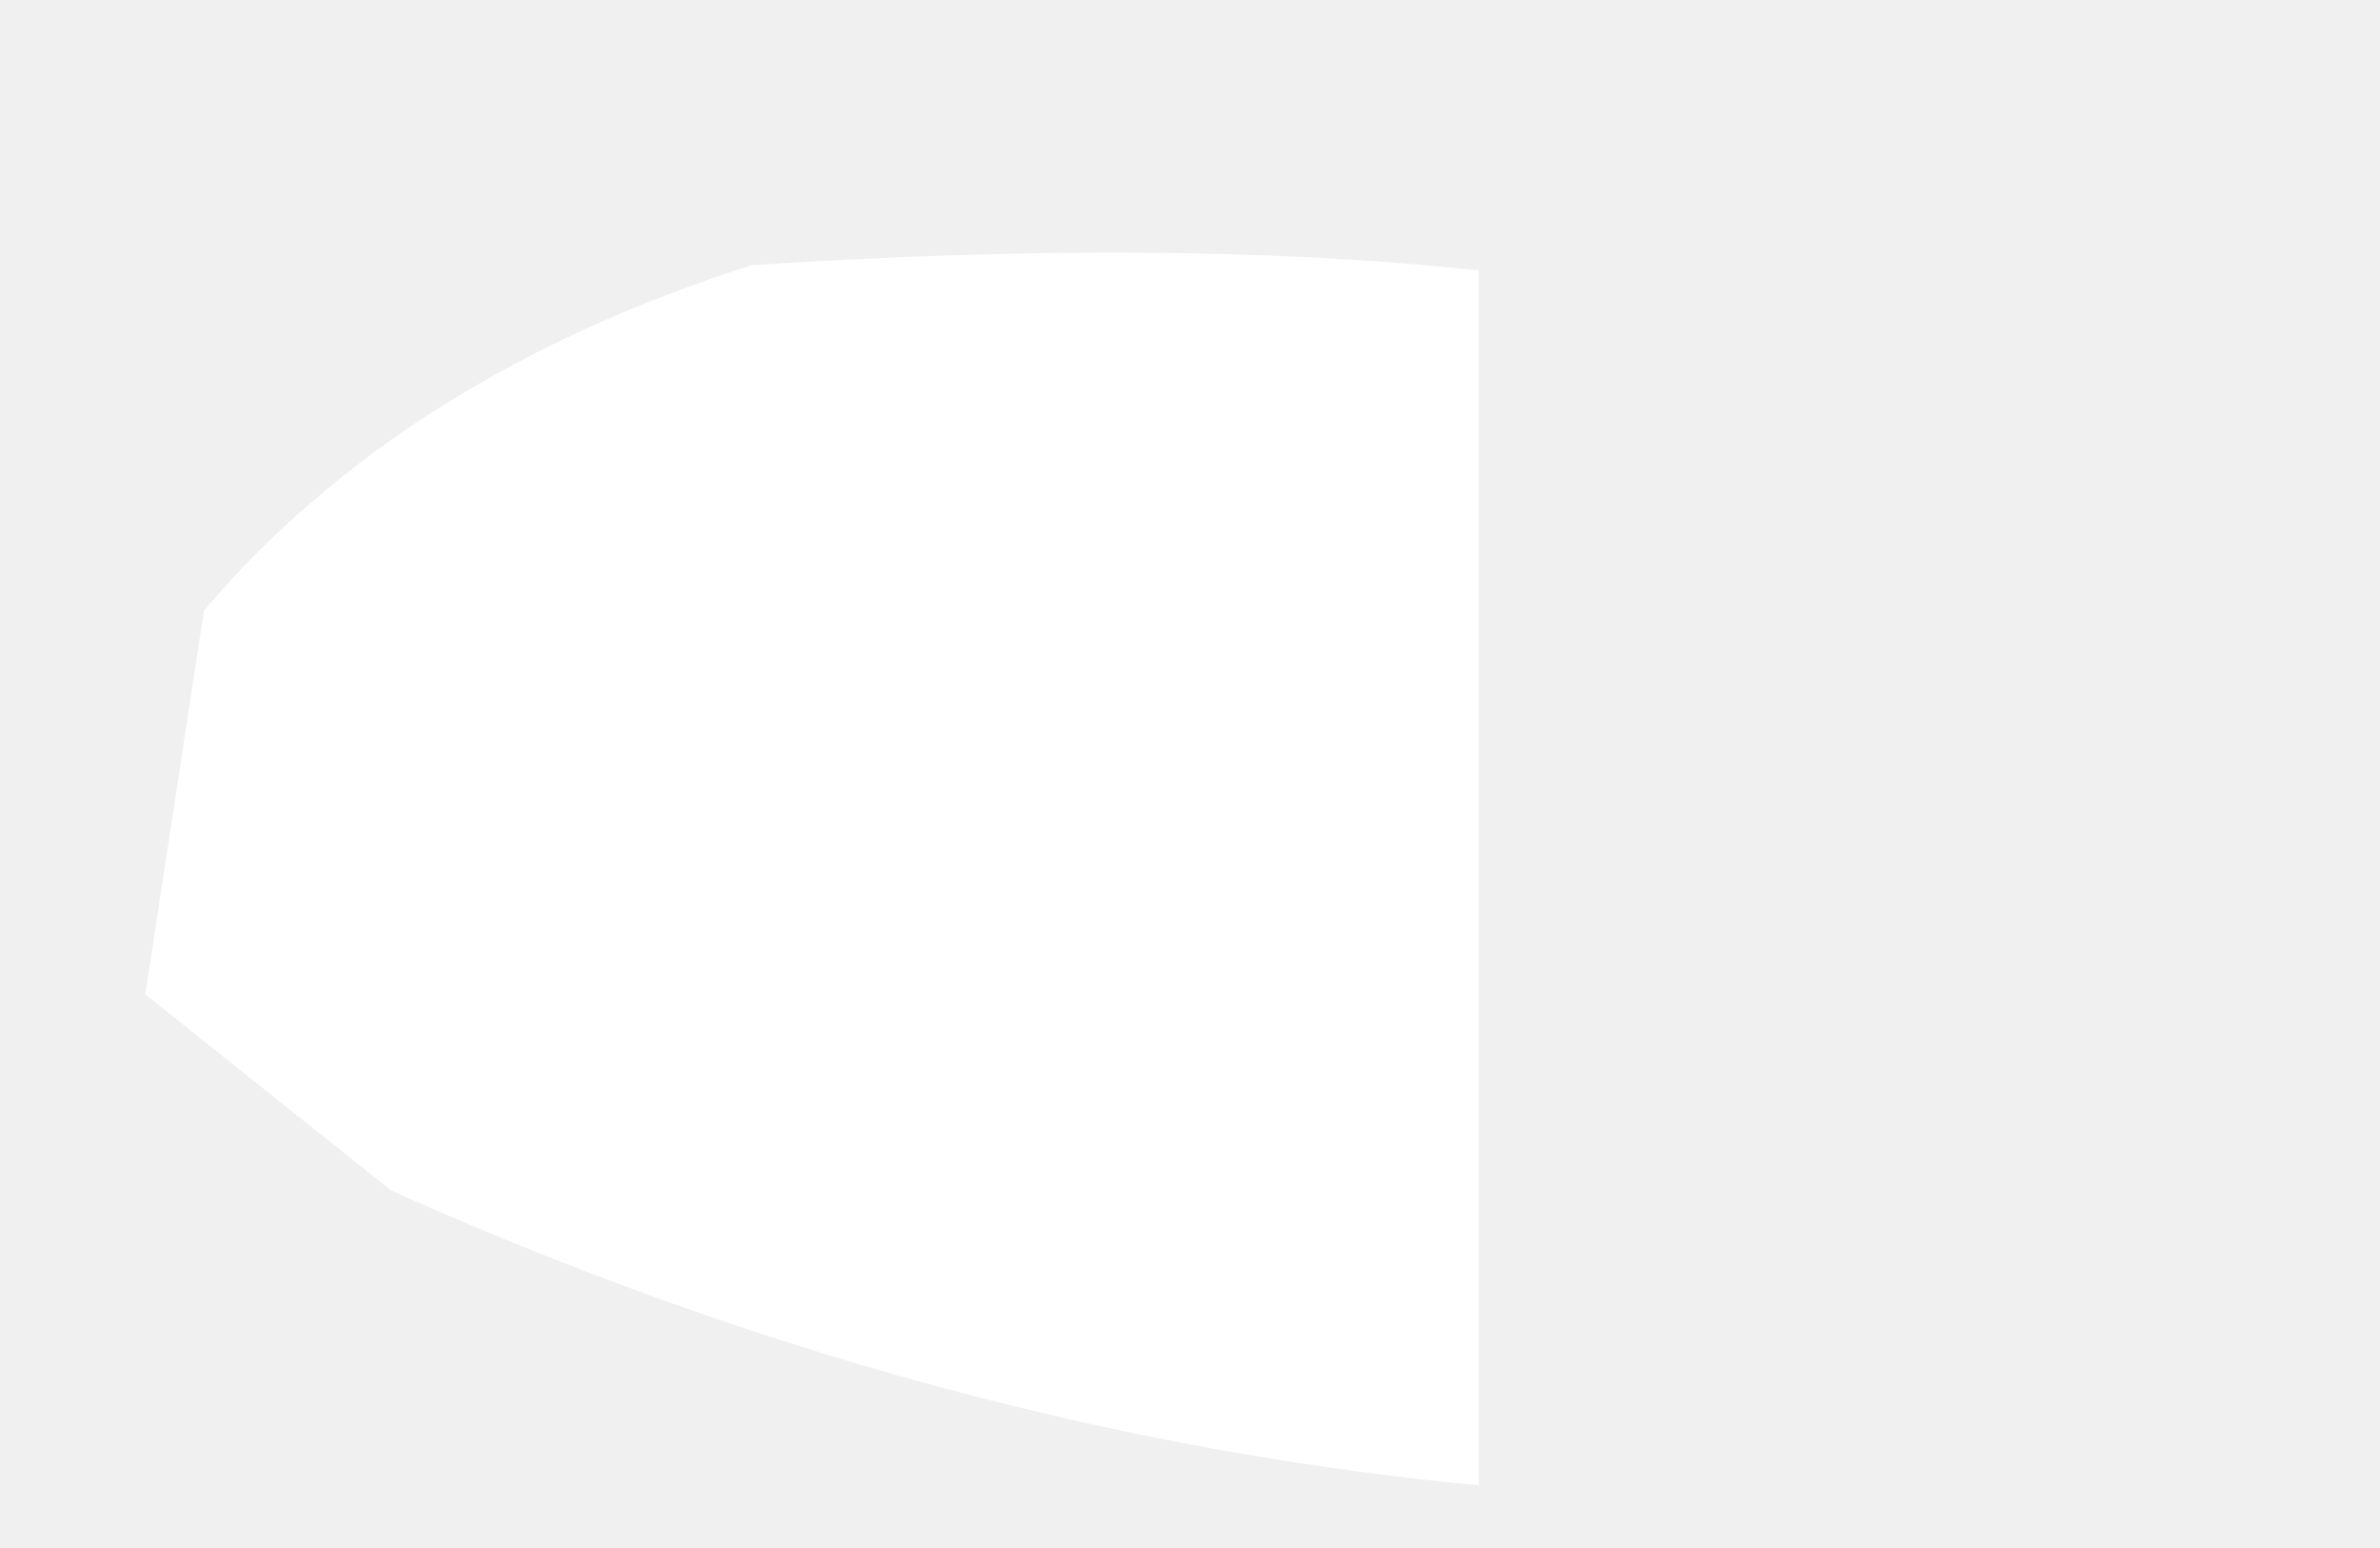
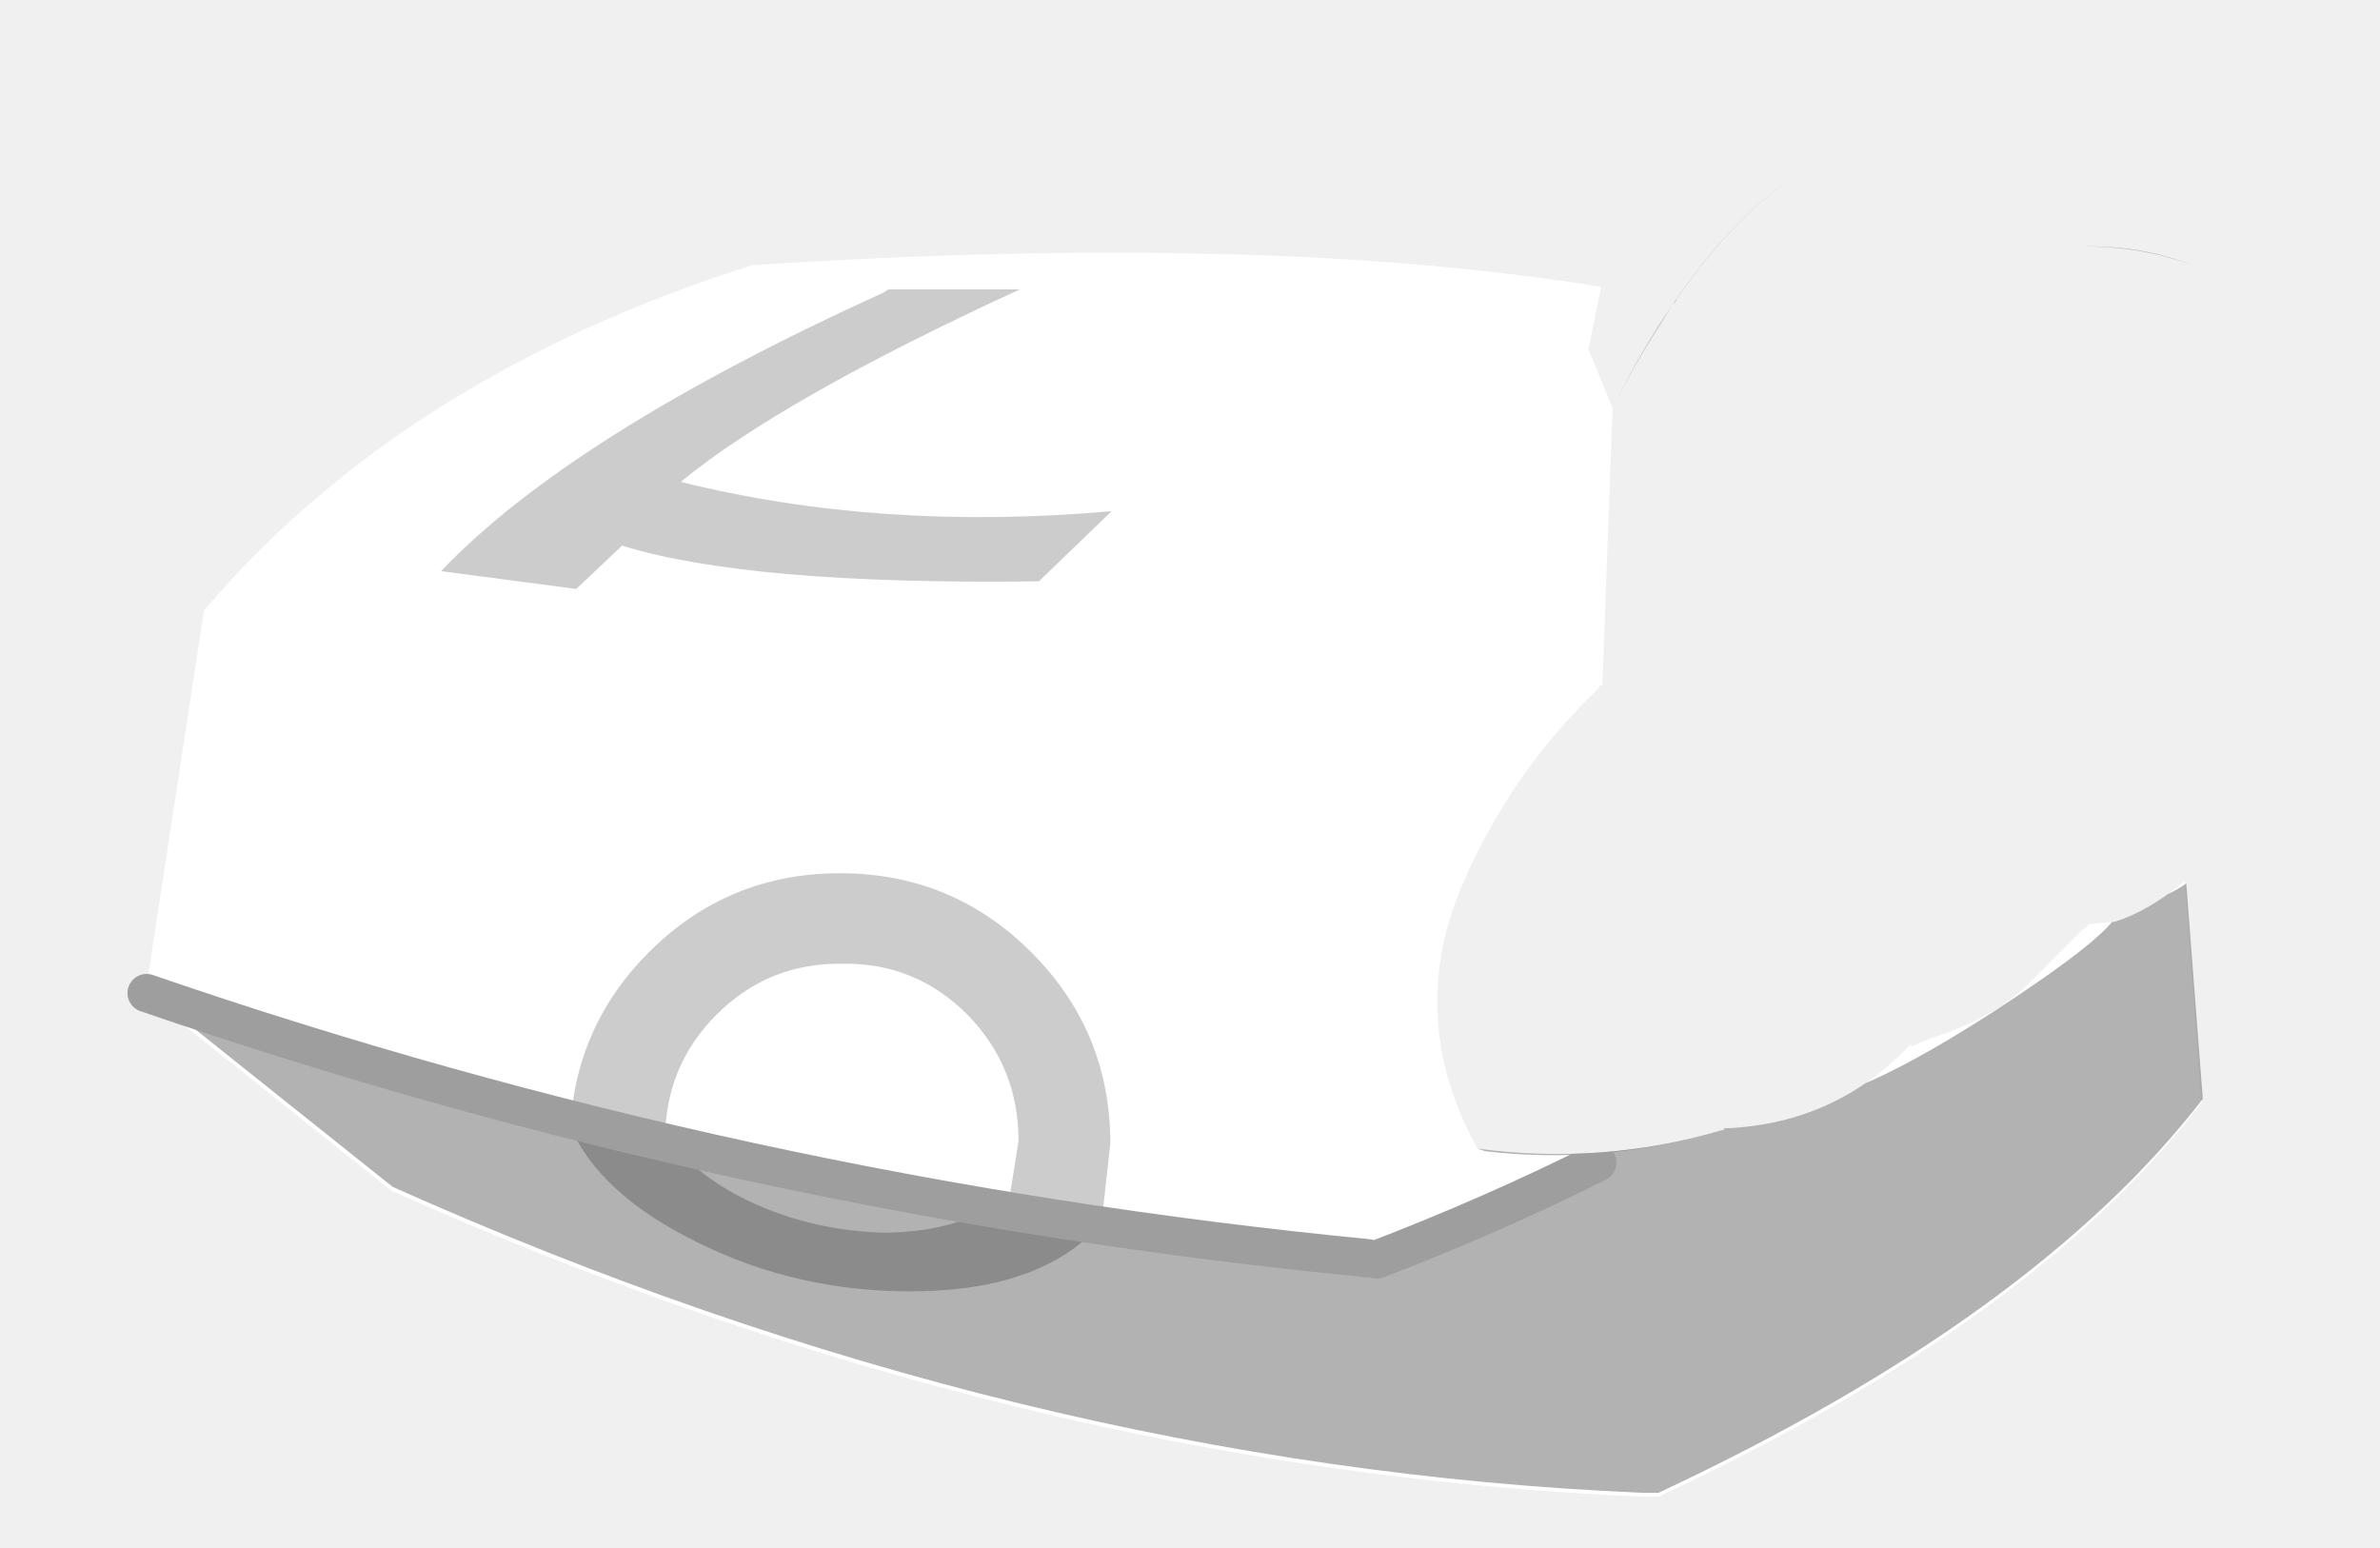
<svg xmlns="http://www.w3.org/2000/svg" width="647.849px" height="421.258px" viewBox="29 -11.6 93.35 60.7">
  <rect x="30" y="-10.600" width="91.35" height="58.7" fill="#000000" fill-opacity="0.001" />
  <g clip-path="url(#rest)">
    <g id="x2_sprite0" transform="matrix(1, 0, 0, 1, 34.7, -6.65)">
      <g id="x3_shape1" transform="matrix(1, 0, 0, 1, 0, 0)">
        <path d="M76.2 31.3 L76.05 31.2 75.9 31.6 76.15 31.4 76.2 31.35 76.2 31.3 M57.15 21.9 L57.0 22.0 57.0 22.05 57.1 22.05 57.15 21.9 M63.75 20.65 L63.55 20.8 63.8 20.75 63.75 20.65 M67.4 13.9 L67.35 13.7 67.3 13.75 67.4 13.9 M84.75 23.65 L82.2 26.6 82.1 26.5 82.05 26.8 81.55 28.15 80.0 29.6 80.65 38.3 Q74.1 46.85 59.35 53.75 L58.7 53.75 Q34.15 52.7 9.65 41.75 L0.0 34.05 2.3 19.0 Q4.45 16.45 7.05 14.3 9.55 12.2 12.5 10.45 17.5 7.45 23.8 5.45 43.85 4.15 57.1 6.3 L56.6 8.75 57.55 11.05 59.35 7.9 59.9 7.0 60.05 6.85 60.05 6.8 Q62.5 3.25 65.25 1.6 L65.5 1.5 65.55 1.45 Q67.1 0.6 68.55 0.25 L70.65 0.0 73.35 0.45 73.35 5.0 Q78.95 3.9 83.3 7.1 L83.35 7.2 Q84.5 9.65 85.1 12.95 L85.65 18.2 84.75 23.65 M61.95 39.35 L61.9 39.3 61.75 39.4 61.95 39.35 M62.0 39.25 L61.95 39.3 62.0 39.3 62.0 39.25" fill="#ffffff" fill-rule="evenodd" stroke="none" />
      </g>
    </g>
+     <g id="x4_shape2" transform="matrix(1, 0, 0, 1, 0, 0)">
+       <path d="M112.1 24.05 L112.1 23.85 112.35 23.85 Q113.6 23.85 114.75 23.05 L115.4 31.5 Q108.8 40.05 94.05 46.95 L93.4 46.95 Q68.9 45.9 44.4 34.95 L34.75 27.25 Q58.0 35.25 82.6 37.65 L82.85 37.85 82.95 37.7 83.0 37.75 83.0 37.7 Q90.45 34.8 96.75 31.15 L99.5 31.6 Q101.7 31.6 107.0 28.2 112.1 24.9 112.1 24.05 M110.15 22.1 L109.0 22.35 110.25 21.2 110.1 22.0 110.15 22.1" fill="#666666" fill-opacity="0.498" fill-rule="evenodd" stroke="none" />
+     </g>
+     <g id="x4_shape2" transform="matrix(1, 0, 0, 1, 0, 0)">
+       <path d="M117.8 0.4 L118.0 0.45 118.05 0.55 Q119.2 3.0 119.8 6.3 L118.5 9.6 Q117.15 12.9 115.05 12.3 L115.35 13.65 Q115.75 17.1 112.9 19.1 110.85 20.55 108.15 19.7 L108.1 19.9 Q108.2 23.2 105.35 24.55 L102.15 26.15 100.0 27.45 Q97.5 29.1 94.5 28.4 92.95 25.65 91.05 23.0 92.3 19.6 94.65 18.5 L96.85 20.5 Q99.5 15.7 102.6 14.5 L103.5 15.2 104.35 12.7 Q106.35 9.35 108.4 7.8 109.15 7.25 109.9 6.95 L111.25 6.75 110.75 6.6 Q113.7 1.25 117.8 0.4 M92.2 5.95 L92.25 4.4 Q93.35 2.15 94.6 0.35 97.1 -3.35 99.95 -5.05 L100.2 -5.15 100.25 -5.2 Q101.8 -6.05 103.25 -6.4 L105.35 -6.65 Q105.7 -5.3 104.6 -3.35 102.85 -0.1 105.2 3.25 106.05 4.45 106.6 5.8 106.85 6.35 107.4 6.9 L107.0 7.05 106.1 7.35 102.1 7.25 102.05 7.05 Q100.15 8.0 99.05 9.95 L97.9 8.95 Q95.65 7.1 93.05 6.35 L93.0 6.35 92.9 6.3 92.2 5.95" fill="#999999" fill-opacity="0.498" fill-rule="evenodd" stroke="none" />
+     </g>
+     <g id="x4_shape2" transform="matrix(1, 0, 0, 1, 0, 0)">
+       <path d="M55.8 33.7 Q56.7 34.7 58.35 35.5 60.9 36.7 63.8 36.75 65.95 36.7 67.35 36.0 L67.9 36.1 71.75 36.75 71.8 36.8 71.4 37.15 Q69.05 39.05 64.7 39.05 60.25 39.05 56.4 37.15 52.5 35.25 51.35 32.55 L55.15 33.55 55.8 33.7" fill="#666666" fill-opacity="0.498" fill-rule="evenodd" stroke="none" />
+     </g>
+     <g id="x4_shape2" transform="matrix(1, 0, 0, 1, 0, 0)">
+       <path d="M63.85 -0.25 L69.0 -0.25 Q59.65 4.05 55.7 7.3 63.55 9.25 72.6 8.45 L69.75 11.2 Q58.4 11.35 53.4 9.8 L51.6 11.5 46.3 10.8 Q51.4 5.45 63.6 -0.1 L63.85 -0.25 M51.45 31.75 Q51.9 28.3 54.45 25.75 57.55 22.65 61.95 22.65 66.35 22.65 69.45 25.75 72.55 28.85 72.55 33.25 L72.25 35.95 68.85 35.4 68.6 35.35 68.95 33.15 Q68.95 30.25 66.95 28.2 64.9 26.15 62.05 26.2 59.15 26.15 57.1 28.2 55.25 30.05 55.1 32.65 L51.45 31.75" fill="#999999" fill-opacity="0.498" fill-rule="evenodd" stroke="none" />
+     </g>
+     <g id="x4_shape2" transform="matrix(1, 0, 0, 1, 0, 0)">
+       <path d="M107.0 7.05 L108.8 6.45 109.7 4.7 108.05 0.5 108.05 -1.65 108.35 -1.65 Q113.65 -2.75 117.8 0.4 113.7 1.25 110.75 6.6 L111.25 6.75 109.9 6.95 Q109.15 7.25 108.4 7.8 106.35 9.35 104.35 12.7 L103.5 15.2 102.6 14.5 Q99.5 15.7 96.85 20.5 L94.65 18.5 Q92.3 19.6 91.05 23.0 92.95 25.65 94.5 28.4 L96.7 32.6 96.65 32.65 96.6 32.65 96.45 32.75 Q91.85 34.1 87.25 33.55 L86.95 33.45 Q84.1 28.3 86.4 23.0 88.3 18.65 91.7 15.4 L91.7 15.35 91.85 15.25 92.2 5.95 92.9 6.3 93.0 6.35 93.05 6.35 Q95.65 7.1 97.9 8.95 L99.05 9.95 Q100.15 8.0 102.05 7.05 L102.1 7.25 106.1 7.35 107.0 7.05 M98.5 14.1 L98.45 14.0 98.25 14.15 98.5 14.1" fill="#666666" fill-opacity="0.498" fill-rule="evenodd" stroke="none" />
+     </g>
+     <g id="x4_shape2" transform="matrix(1, 0, 0, 1, 0, 0)">
+       <path d="M91.65 34.0 Q87.55 36.05 83.0 37.8 M34.75 27.35 Q58.0 35.35 82.65 37.75" fill="none" stroke="#9e9e9e" stroke-linecap="round" stroke-linejoin="round" stroke-width="1.5" />
+     </g>
  </g>
  <defs>
-     <clipPath id="rest">
-       <rect x="30" y="-10.6" width="57" height="58.7" />
+     <clipPath id="rest" clip-rule="evenodd">
+       <rect x="30" y="-10.6" width="91.35" height="58.7" clip-rule="evenodd" />
+       <path d="M94.75 0.15 Q97.2 -3.4 99.95 -5.05 L100.2 -5.15 100.25 -5.2 Q101.8 -6.05 103.25 -6.4 L105.35 -6.65 108.05 -6.2 108.05 -1.65 Q113.65 -2.75 118.0 0.45 L118.05 0.55 Q119.2 3.0 119.8 6.3 L120.35 11.55 119.45 17.0 116.9 19.95 116.75 20.15 116.25 21.5 114.7 22.95 Q113.25 24.15 111.95 24.55 L110.9 24.65 110.9 24.7 110.85 24.75 110.6 24.95 108.7 26.85 Q107.3 28.3 104.8 29.1 L103.95 29.45 103.95 29.4 103.9 29.35 103.9 29.4 Q101.0 32.45 96.75 32.65 L96.7 32.65 96.6 32.65 96.65 32.7 96.45 32.75 Q91.85 34.1 86.95 33.45 84.1 28.3 86.4 23.0 88.3 18.65 91.7 15.4 L91.7 15.35 91.85 15.25 92.25 4.4 Q93.1 2.7 94.05 1.25 L94.6 0.35 94.75 0.2 94.75 0.15 Z" clip-rule="evenodd" />
    </clipPath>
  </defs>
</svg>
